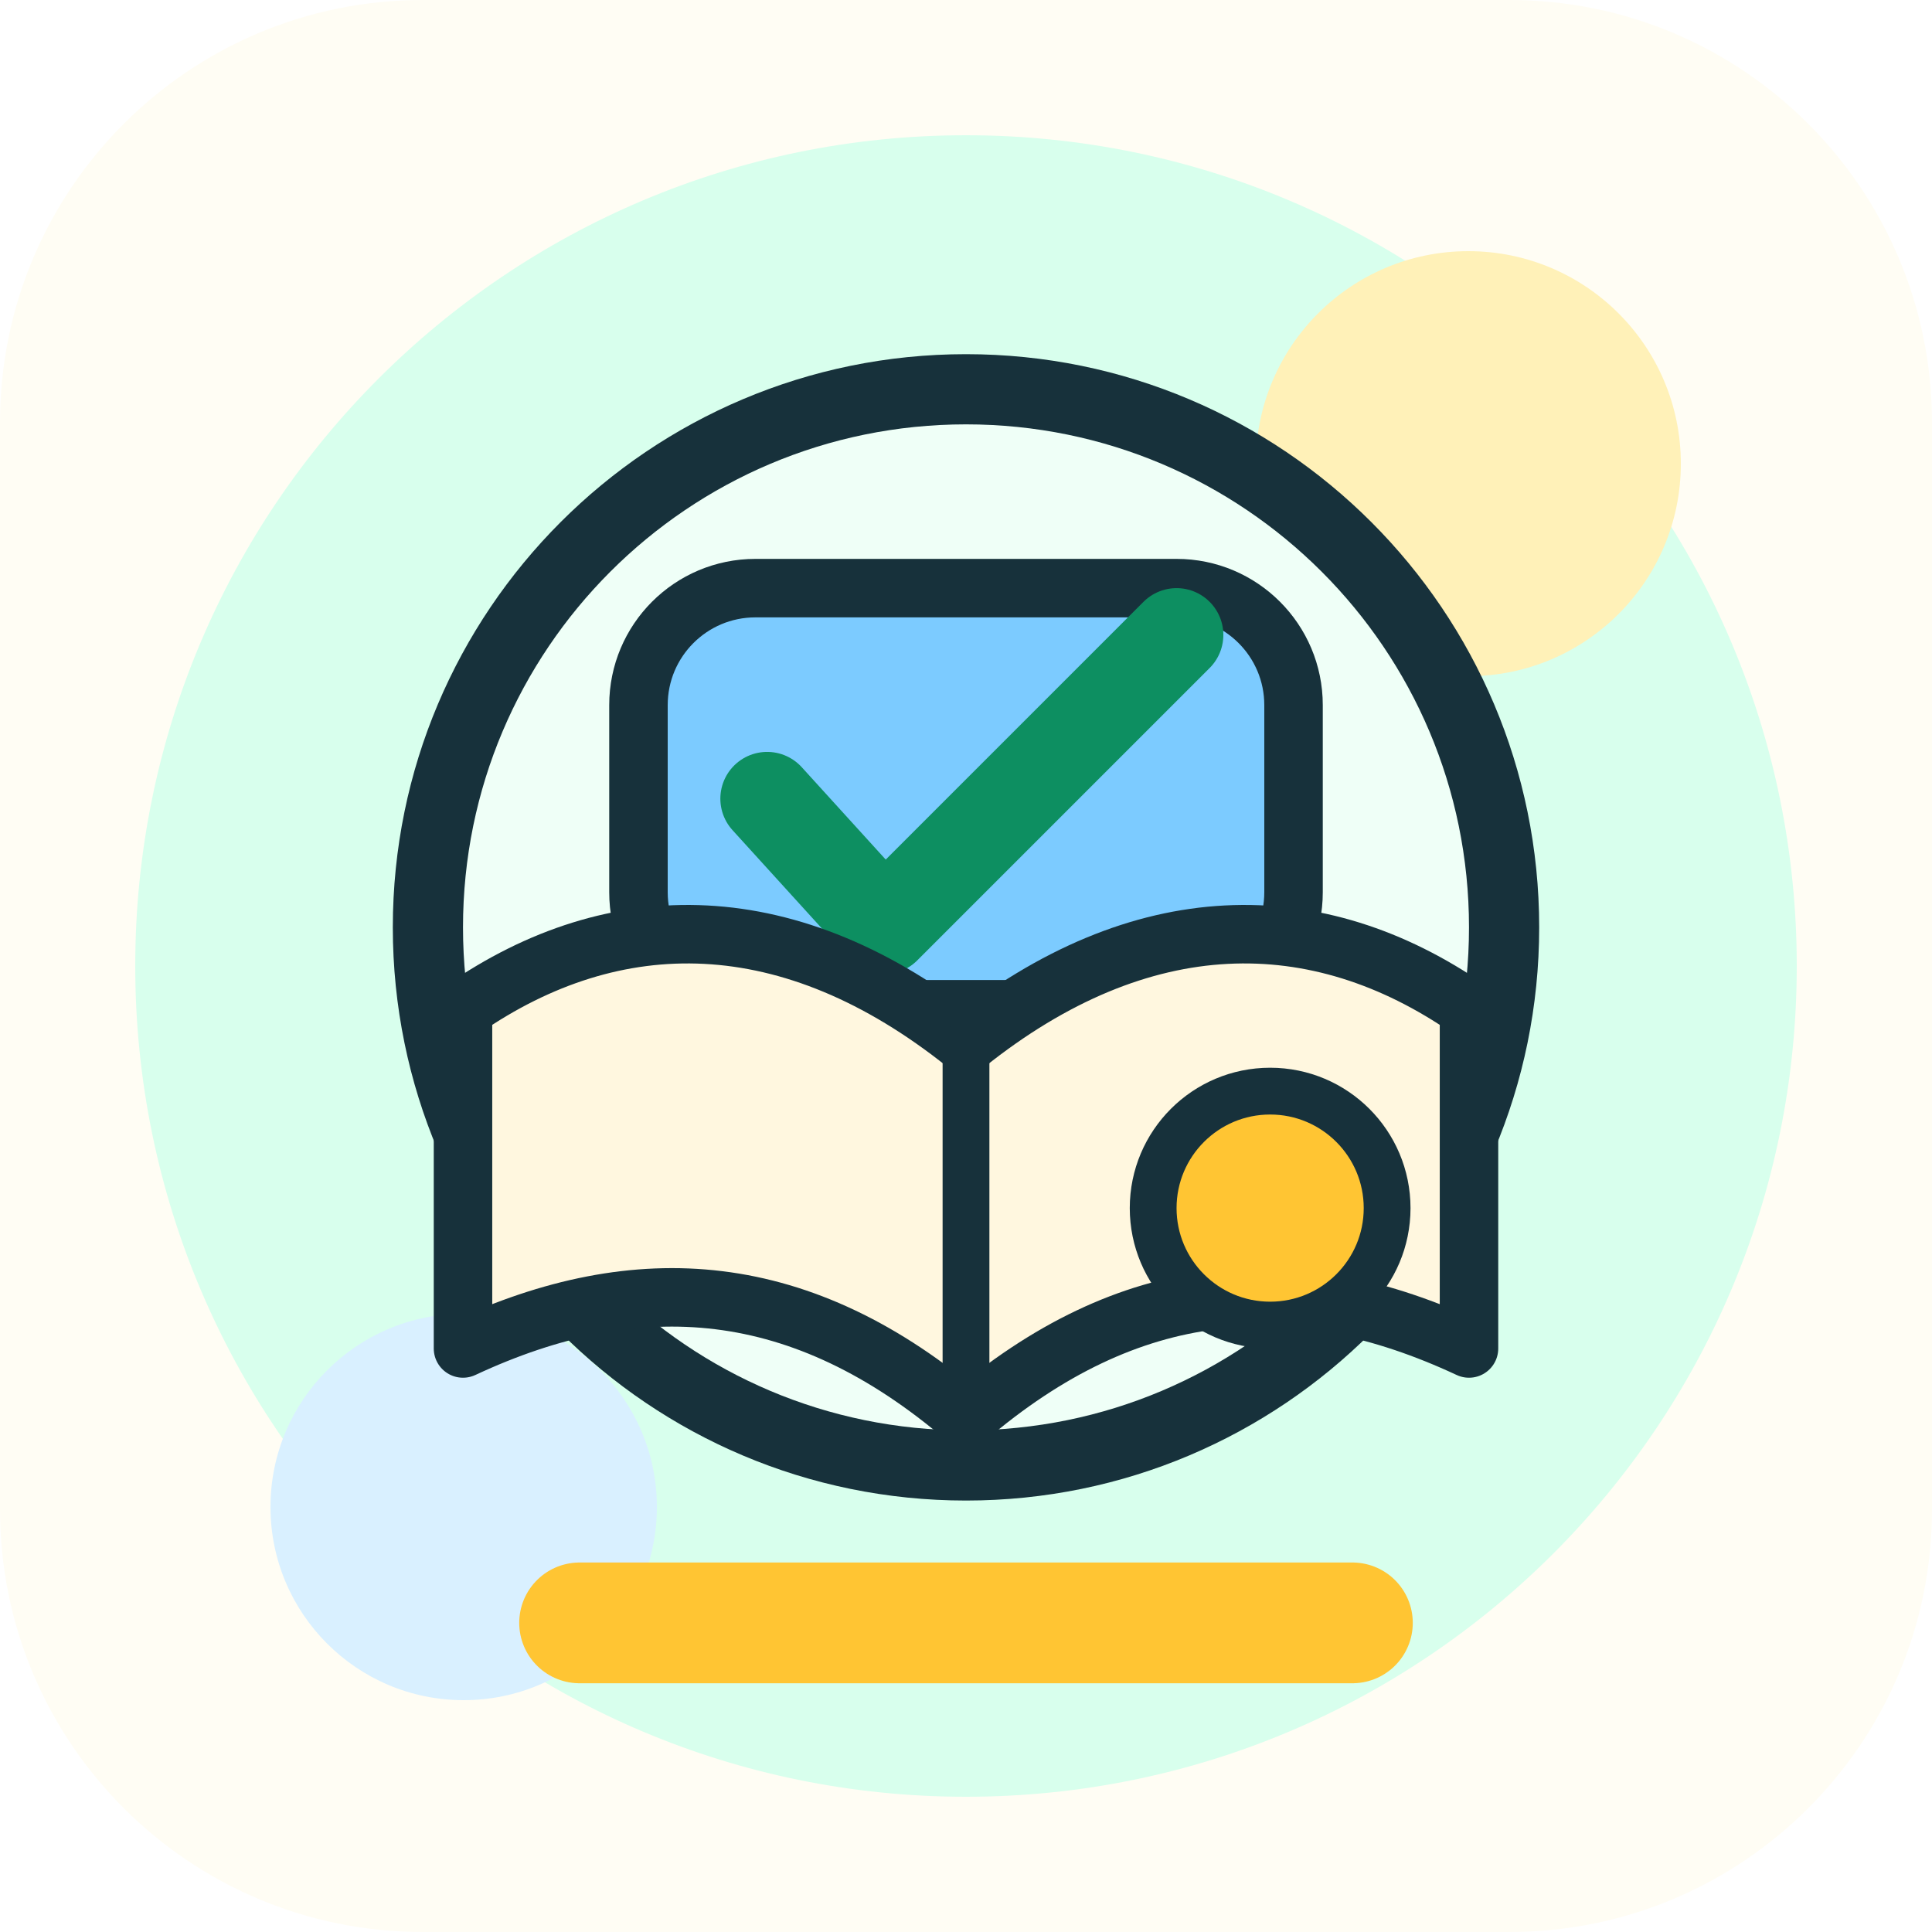
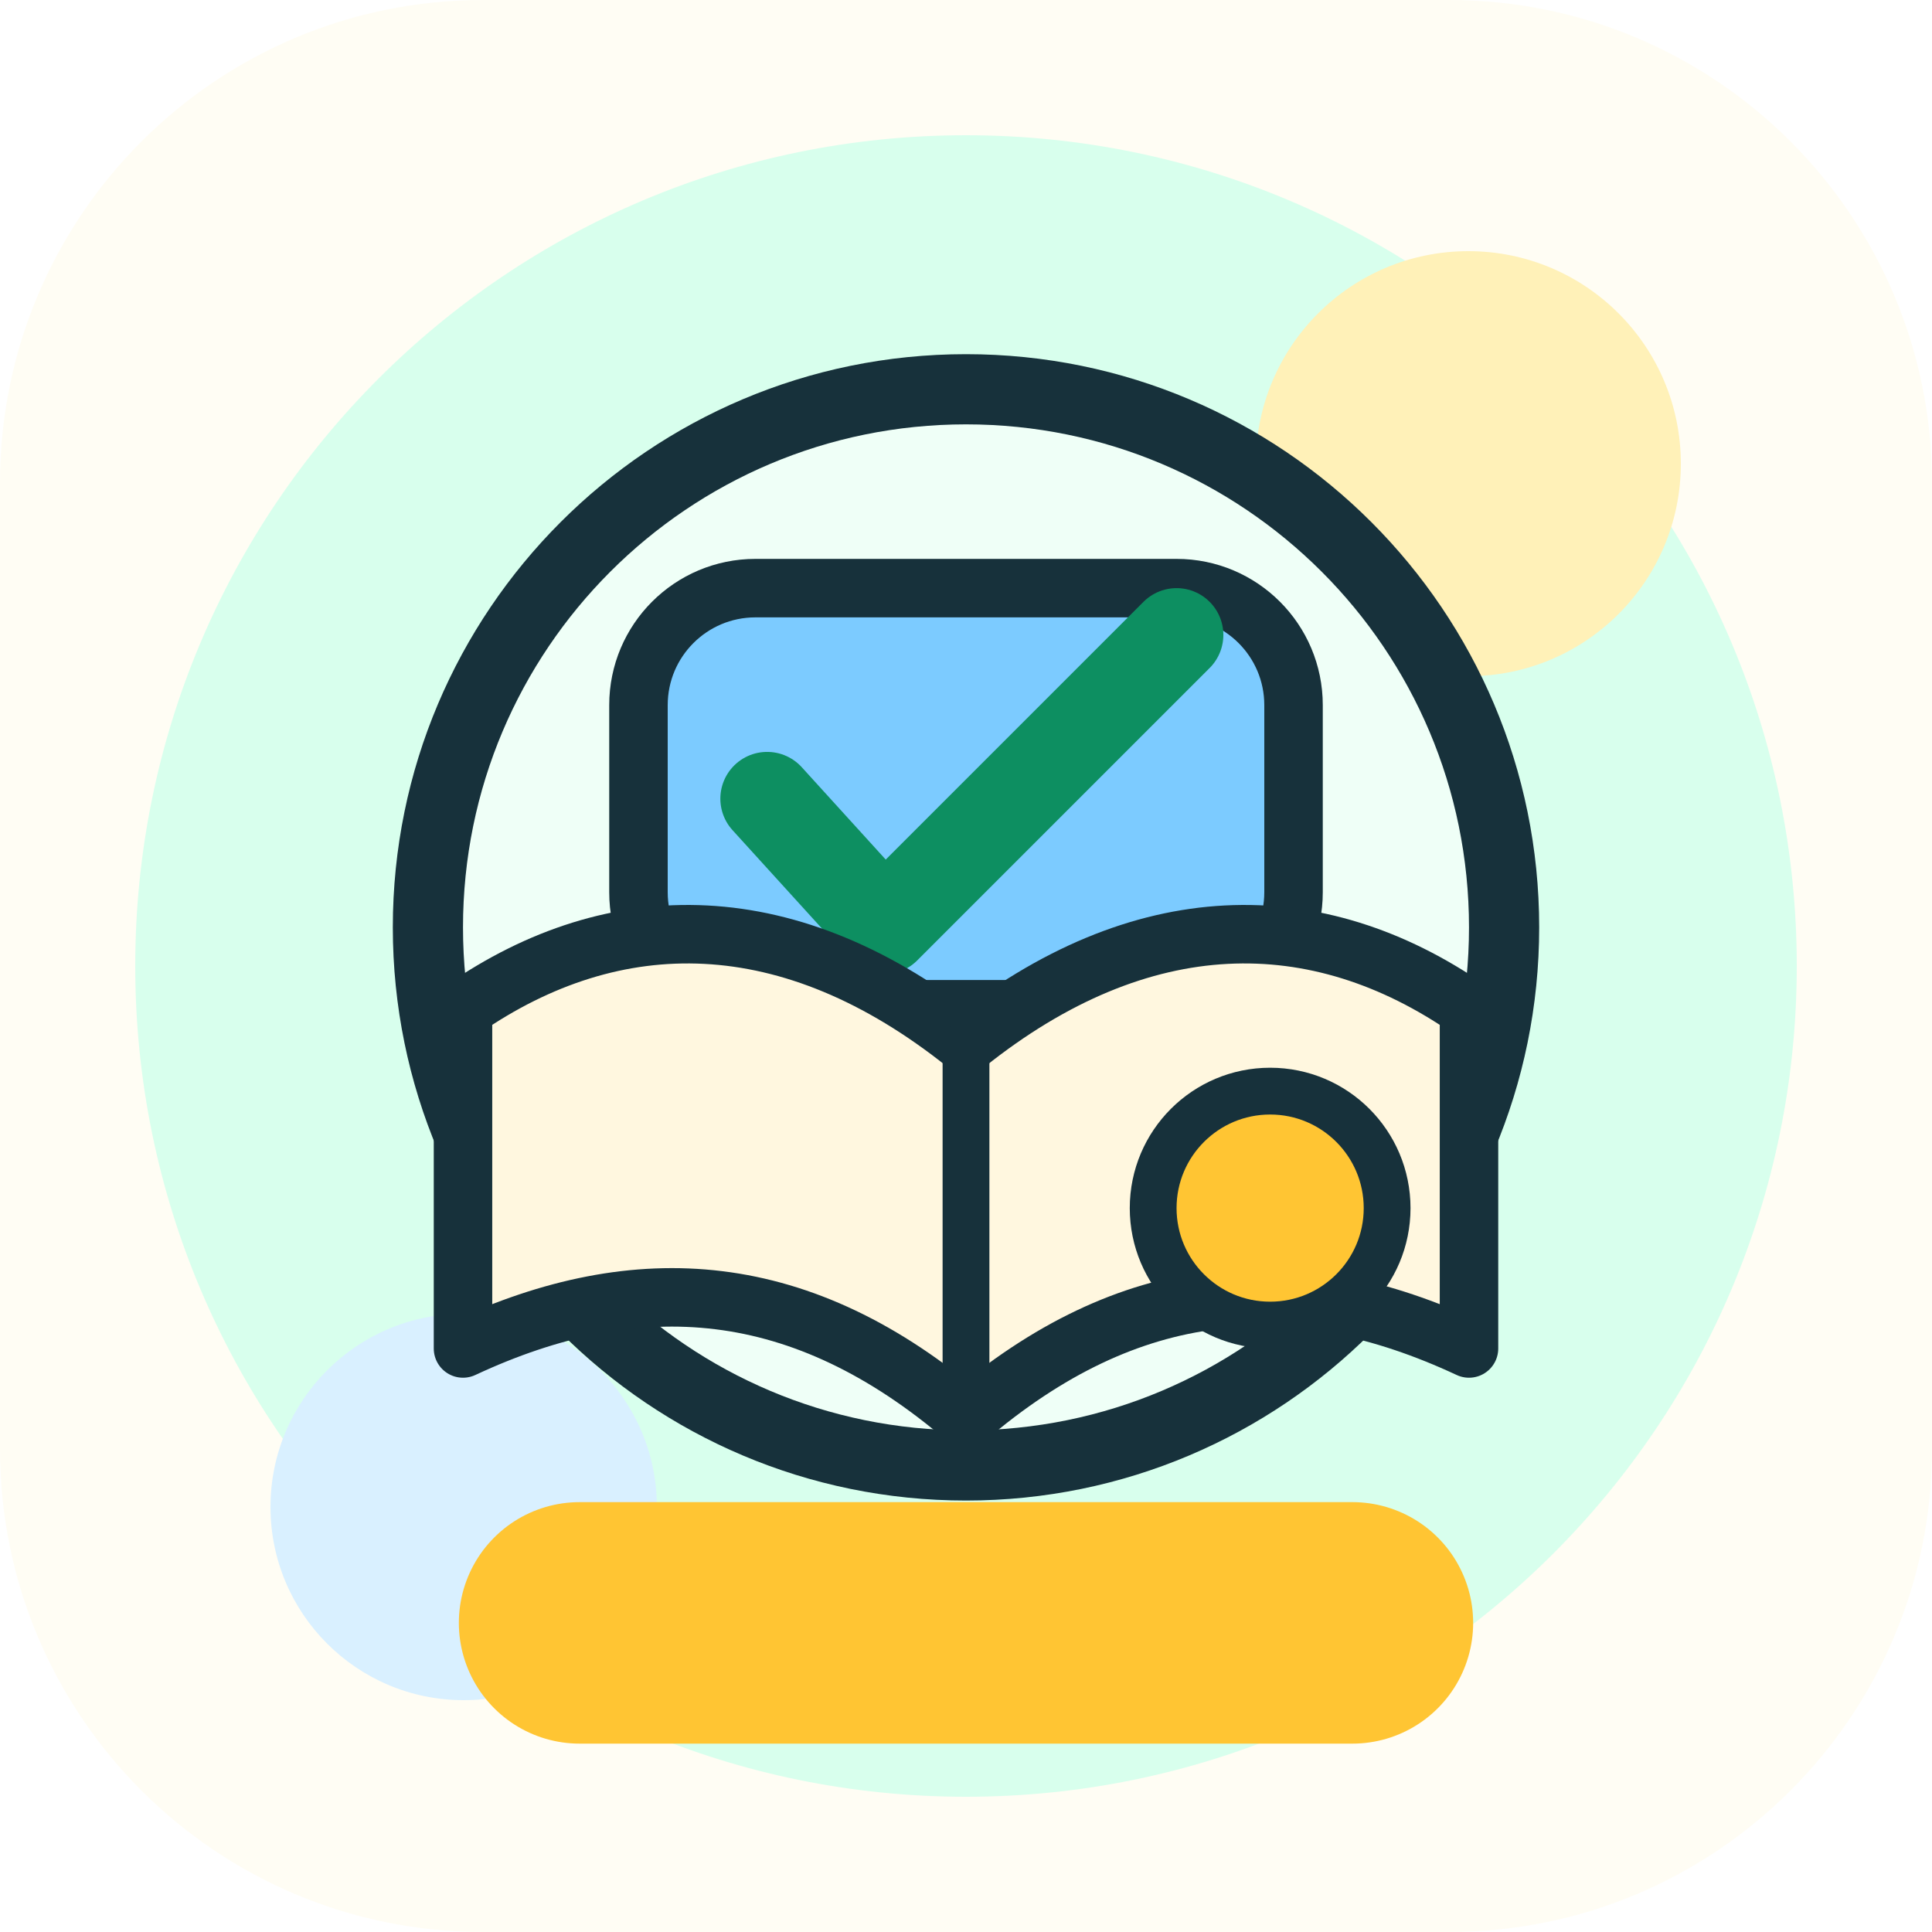
- <svg xmlns="http://www.w3.org/2000/svg" width="32" height="32" viewBox="0 0 32 32" fill="none" role="img" aria-label="favicon-32">
+ <svg xmlns="http://www.w3.org/2000/svg" width="16" height="16" viewBox="0 0 16 16" fill="none" role="img" aria-label="favicon-16">
  <style>
  .display { font-family: 'Baloo 2', 'Nunito', Arial, sans-serif; font-weight: 800; }
  .body { font-family: 'Nunito', Arial, sans-serif; font-weight: 700; }
</style>
-   <rect width="32" height="32" rx="7" fill="#FFFDF4" />
-   <circle cx="16.0" cy="16.0" r="13.76" fill="#D8FFED" />
-   <circle cx="24.32" cy="7.68" r="3.52" fill="#FFF1B8" />
-   <circle cx="7.68" cy="24.96" r="3.20" fill="#D9F0FF" />
-   <g transform="translate(16.0 15.36) scale(0.19375)" stroke-linecap="round" stroke-linejoin="round">
+   <rect width="16" height="16" rx="4" fill="#FFFDF4" />
+   <circle cx="8.0" cy="8.0" r="6.88" fill="#D8FFED" />
+   <circle cx="12.16" cy="3.84" r="1.76" fill="#FFF1B8" />
+   <circle cx="3.84" cy="12.48" r="1.60" fill="#D9F0FF" />
+   <g transform="translate(8.0 7.68) scale(0.096875)" stroke-linecap="round" stroke-linejoin="round">
    <circle cx="0" cy="0" r="46" fill="#EFFFF7" stroke="#17313B" stroke-width="6" />
    <rect x="-28" y="-29" width="56" height="36" rx="10" fill="#7CCBFF" stroke="#17313B" stroke-width="5" />
    <path d="M-17 -11 L-7 0 L18 -25" stroke="#0D8F61" stroke-width="8" fill="none" />
    <path d="M-43 7 C-30 -2 -15 -2 0 10 C15 -2 30 -2 43 7 L43 36 C28 29 14 30 0 42 C-14 30 -28 29 -43 36 Z" fill="#FFF7DF" stroke="#17313B" stroke-width="5" />
    <path d="M0 10 V42" stroke="#17313B" stroke-width="4" />
    <circle cx="26" cy="24" r="10" fill="#FFC533" stroke="#17313B" stroke-width="4" />
  </g>
-   <path d="M9.60 26.88 H22.40" stroke="#FFC533" stroke-width="2.00" stroke-linecap="round" />
+   <path d="M4.80 13.44 H11.20" stroke="#FFC533" stroke-width="2.00" stroke-linecap="round" />
</svg>
